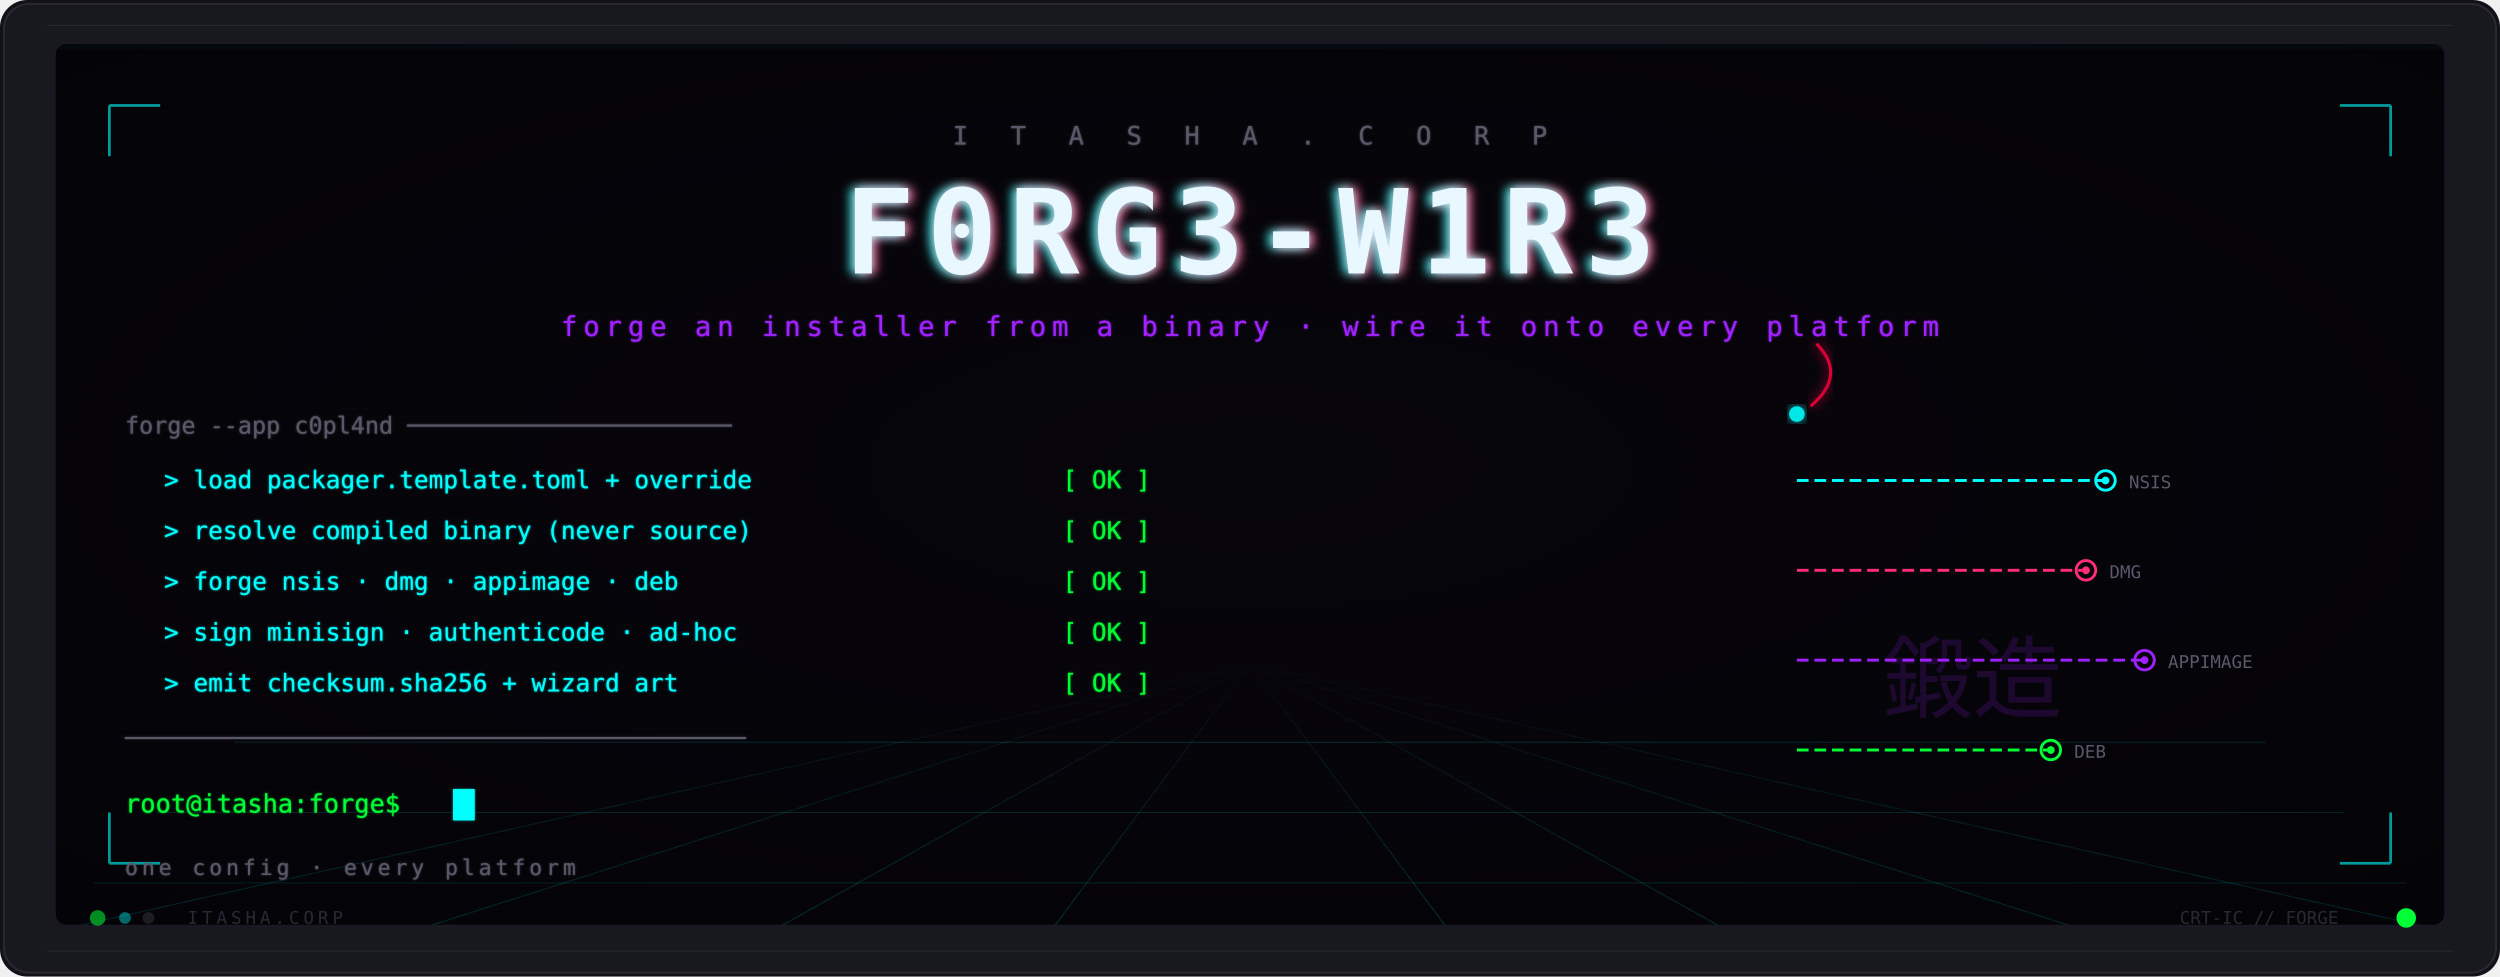
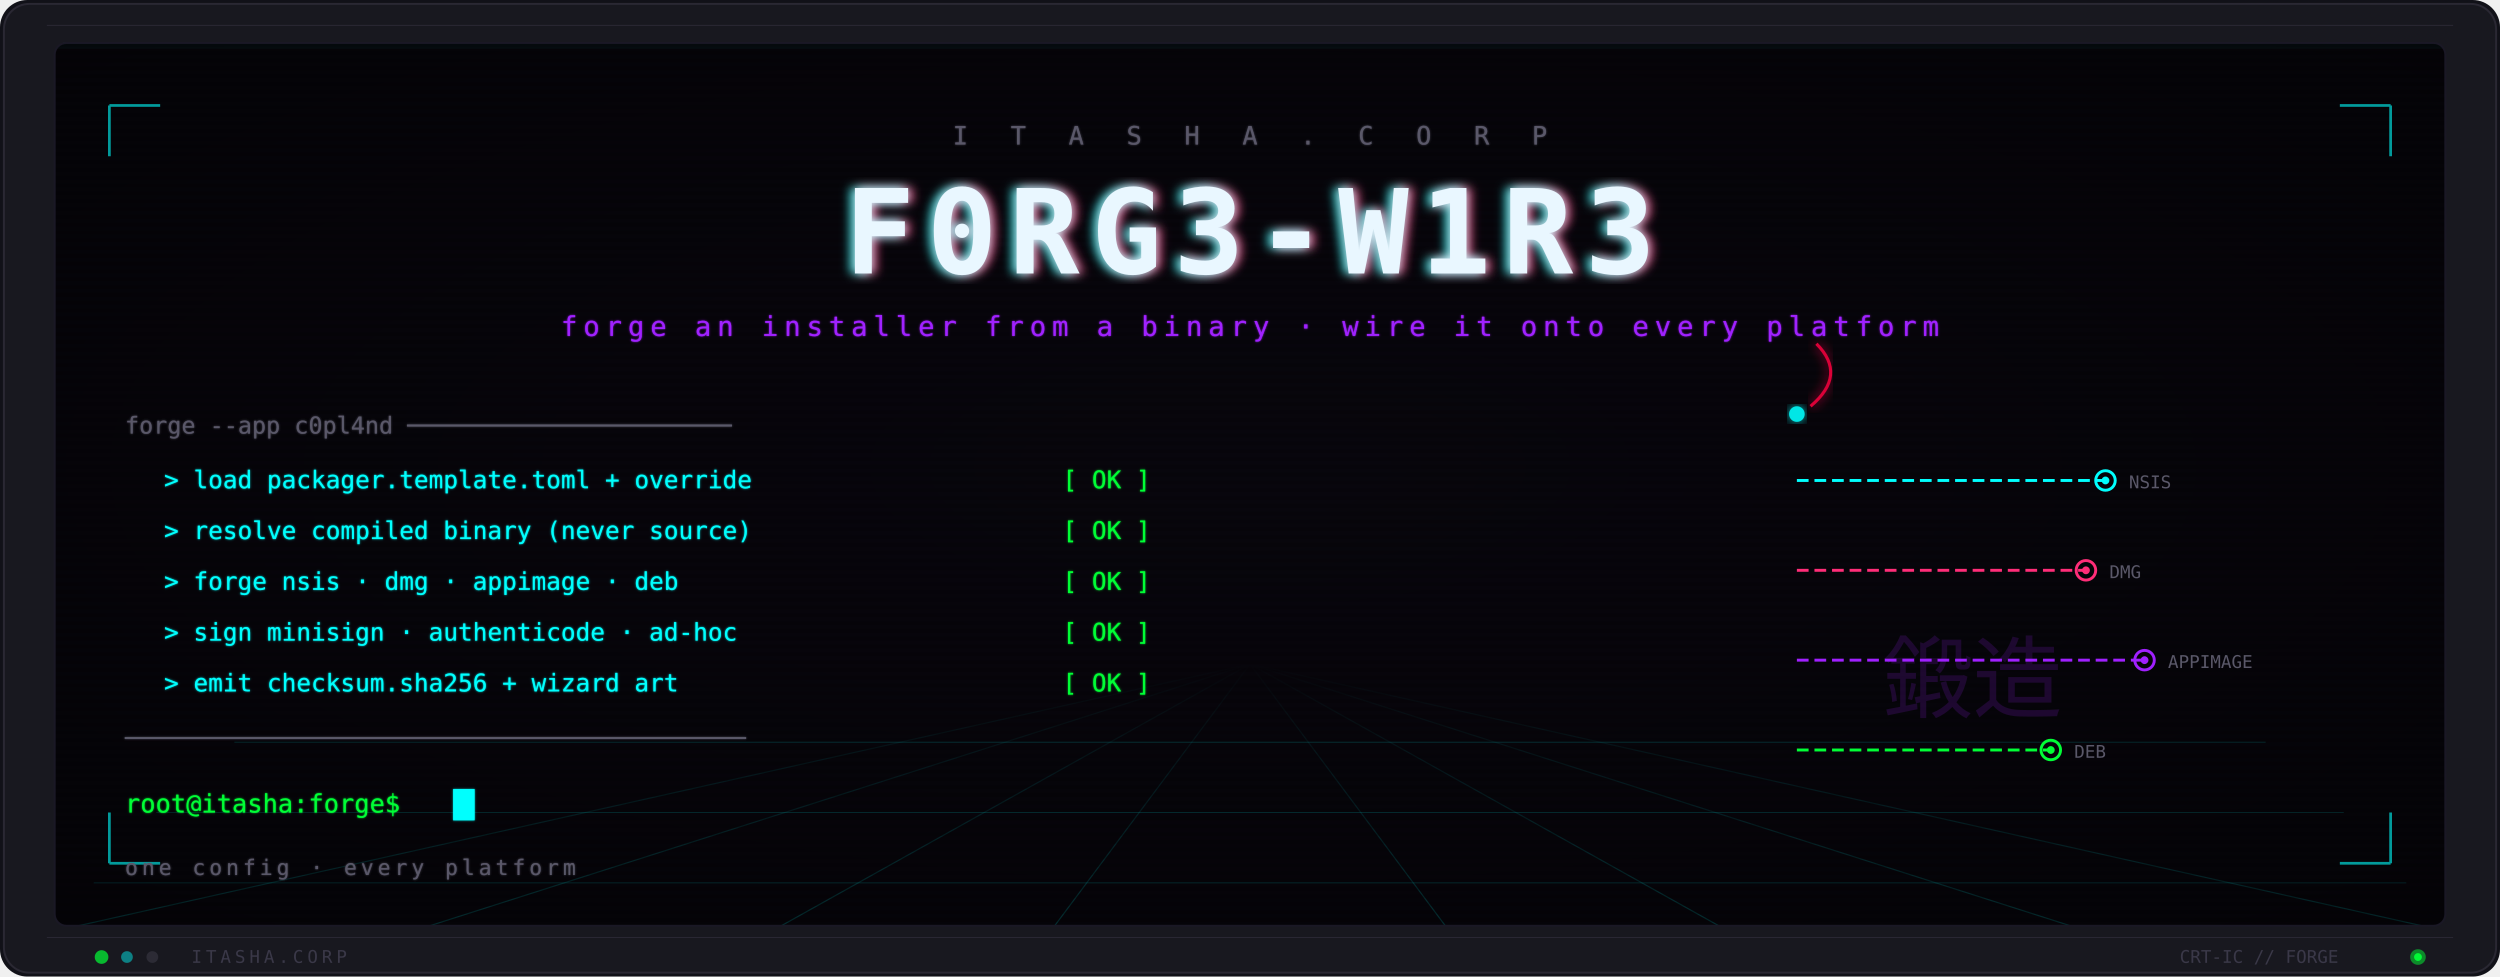
<svg xmlns="http://www.w3.org/2000/svg" viewBox="0 0 1280 500" width="1280" height="500" role="img" aria-label="F0RG3-W1R3 — forge an installer from a binary, wire it onto every platform">
  <defs>
    <pattern id="scan" patternUnits="userSpaceOnUse" width="1280" height="4">
      <rect width="1280" height="2" fill="transparent" />
      <rect y="2" width="1280" height="2" fill="rgba(0,0,0,0.16)" />
    </pattern>
    <radialGradient id="vig" cx="50%" cy="48%" r="72%">
      <stop offset="0%" stop-color="transparent" />
      <stop offset="100%" stop-color="rgba(0,0,0,0.46)" />
    </radialGradient>
    <linearGradient id="grid" x1="0" y1="0" x2="0" y2="1">
      <stop offset="0%" stop-color="#00fffe" stop-opacity="0" />
      <stop offset="100%" stop-color="#00fffe" stop-opacity="0.5" />
    </linearGradient>
    <filter id="phos">
      <feGaussianBlur in="SourceGraphic" stdDeviation="0.7" result="b" />
      <feMerge>
        <feMergeNode in="b" />
        <feMergeNode in="SourceGraphic" />
      </feMerge>
    </filter>
    <filter id="soft">
      <feGaussianBlur stdDeviation="2.4" />
    </filter>
    <filter id="glow">
      <feGaussianBlur stdDeviation="2.6" result="b" />
      <feMerge>
        <feMergeNode in="b" />
        <feMergeNode in="SourceGraphic" />
      </feMerge>
    </filter>
    <clipPath id="sc">
      <rect x="28" y="22" width="1224" height="452" rx="6" />
    </clipPath>
  </defs>
  <style>
    text { font-family: 'SF Mono','Fira Code','Cascadia Code','JetBrains Mono',Consolas,monospace; }
    @keyframes sweep { 0% { transform: translateY(0); } 100% { transform: translateY(452px); } }
    @keyframes flicker { 0%,96%,100% { opacity: 1; } 97% { opacity: 0.97; } 98% { opacity: 0.995; } }
    @keyframes bootReveal { 0% { opacity: 0; } 100% { opacity: 0.92; } }
    @keyframes curBlink { 0%,50% { opacity: 1; } 51%,100% { opacity: 0; } }
    @keyframes heartbeat { 0%,100% { r: 4; opacity: 0.55; } 15% { r: 5; opacity: 0.95; } 30% { r: 4; opacity: 0.55; } 50% { r: 4.4; opacity: 0.8; } }
    @keyframes edgeGlow { 0% { stroke-dashoffset: 3340; } 100% { stroke-dashoffset: 0; } }
    @keyframes phosphorBloom { 0%,100% { opacity: 0; } 50% { opacity: 0.02; } }
    @keyframes signalPulse { 0% { stroke-dashoffset: 18; opacity: 0.85; } 100% { stroke-dashoffset: 0; opacity: 0.3; } }
    @keyframes nodeBlink { 0%,100% { opacity: 0.9; } 50% { opacity: 0.35; } }
    @media (prefers-reduced-motion: reduce) { * { animation: none !important; } }
  </style>
  <rect x="0" y="0" width="1280" height="500" rx="14" fill="#111118" />
  <rect x="2" y="2" width="1276" height="496" rx="13" fill="#18181f" stroke="#2a2833" stroke-width="1" />
  <line x1="24" y1="13" x2="1256" y2="13" stroke="#2a2833" stroke-width="0.5" />
-   <line x1="24" y1="487" x2="1256" y2="487" stroke="#2a2833" stroke-width="0.5" />
+   <line x1="24" y1="480" x2="1256" y2="480" stroke="#2a2833" stroke-width="0.5" />
  <rect x="28" y="22" width="1224" height="452" rx="6" fill="#08060d" />
  <g clip-path="url(#sc)">
    <g stroke="url(#grid)" stroke-width="0.6" opacity="0.5">
      <line x1="640" y1="340" x2="40" y2="474" />
      <line x1="640" y1="340" x2="220" y2="474" />
      <line x1="640" y1="340" x2="400" y2="474" />
      <line x1="640" y1="340" x2="540" y2="474" />
      <line x1="640" y1="340" x2="640" y2="474" />
      <line x1="640" y1="340" x2="740" y2="474" />
      <line x1="640" y1="340" x2="880" y2="474" />
      <line x1="640" y1="340" x2="1060" y2="474" />
      <line x1="640" y1="340" x2="1240" y2="474" />
    </g>
    <g stroke="#00fffe" stroke-width="0.5" opacity="0.22">
      <line x1="120" y1="380" x2="1160" y2="380" />
      <line x1="80" y1="416" x2="1200" y2="416" />
      <line x1="48" y1="452" x2="1232" y2="452" />
    </g>
    <rect x="28" y="22" width="1224" height="3" fill="#00fffe" opacity="0.05" style="animation: sweep 9s linear infinite;" />
    <rect x="28" y="22" width="1224" height="452" fill="#ffffff" opacity="0" style="animation: phosphorBloom 8s ease-in-out infinite;" />
  </g>
  <rect x="28" y="22" width="1224" height="452" rx="6" fill="url(#scan)" />
  <rect x="28" y="22" width="1224" height="452" rx="6" fill="url(#vig)" />
  <rect x="28" y="22" width="1224" height="452" rx="6" fill="none" stroke="#00fffe" stroke-width="1" opacity="0.07" stroke-dasharray="22,3318" style="animation: edgeGlow 11s linear infinite;" />
  <rect x="28" y="22" width="1224" height="452" rx="6" fill="none" stroke="#1a1825" />
  <g stroke="#00fffe" stroke-width="1.4" fill="none" opacity="0.6">
    <path d="M56 54 h26 M56 54 v26" />
    <path d="M1224 54 h-26 M1224 54 v26" />
    <path d="M56 442 h26 M56 442 v-26" />
    <path d="M1224 442 h-26 M1224 442 v-26" />
  </g>
  <g style="animation: flicker 7s infinite;">
    <text x="640" y="74" text-anchor="middle" font-size="13" fill="#5a5869" letter-spacing="7" filter="url(#phos)">I T A S H A . C O R P</text>
    <g font-size="60" font-weight="bold" letter-spacing="6" text-anchor="middle">
      <text x="643" y="140" fill="#ff2d78" opacity="0.55" filter="url(#soft)">F0RG3-W1R3</text>
      <text x="637" y="140" fill="#00fffe" opacity="0.55" filter="url(#soft)">F0RG3-W1R3</text>
      <text x="640" y="140" fill="#e9f7ff" filter="url(#glow)">F0RG3-W1R3</text>
    </g>
    <text x="640" y="172" text-anchor="middle" font-size="14" fill="#a020ff" letter-spacing="3" filter="url(#phos)">forge an installer from a binary · wire it onto every platform</text>
    <g filter="url(#phos)">
      <text x="64" y="222" font-size="12" fill="#5a5869">forge --app c0pl4nd ───────────────────────</text>
      <text x="84" y="250" font-size="12.5" fill="#00fffe" style="animation: bootReveal 0.35s ease-out 0.2s both;">&gt; load packager.template.toml + override</text>
      <text x="544" y="250" font-size="12.5" fill="#01fe36" style="animation: bootReveal 0.35s ease-out 0.2s both;">[ OK ]</text>
      <text x="84" y="276" font-size="12.5" fill="#00fffe" style="animation: bootReveal 0.35s ease-out 0.5s both;">&gt; resolve compiled binary (never source)</text>
      <text x="544" y="276" font-size="12.5" fill="#01fe36" style="animation: bootReveal 0.35s ease-out 0.5s both;">[ OK ]</text>
      <text x="84" y="302" font-size="12.5" fill="#00fffe" style="animation: bootReveal 0.35s ease-out 0.8s both;">&gt; forge  nsis · dmg · appimage · deb</text>
      <text x="544" y="302" font-size="12.5" fill="#01fe36" style="animation: bootReveal 0.35s ease-out 0.8s both;">[ OK ]</text>
      <text x="84" y="328" font-size="12.5" fill="#00fffe" style="animation: bootReveal 0.35s ease-out 1.1s both;">&gt; sign  minisign · authenticode · ad-hoc</text>
      <text x="544" y="328" font-size="12.5" fill="#01fe36" style="animation: bootReveal 0.35s ease-out 1.1s both;">[ OK ]</text>
      <text x="84" y="354" font-size="12.5" fill="#00fffe" style="animation: bootReveal 0.35s ease-out 1.4s both;">&gt; emit  checksum.sha256 + wizard art</text>
      <text x="544" y="354" font-size="12.5" fill="#01fe36" style="animation: bootReveal 0.35s ease-out 1.4s both;">[ OK ]</text>
      <text x="64" y="382" font-size="12" fill="#5a5869">────────────────────────────────────────────</text>
      <text x="64" y="416" font-size="13" fill="#01fe36">root@itasha:forge$</text>
      <rect x="232" y="404" width="11" height="16" fill="#00fffe" style="animation: curBlink 1.1s step-end infinite;" />
      <text x="64" y="448" font-size="11" fill="#5a5869" letter-spacing="2">one config · every platform</text>
    </g>
    <g transform="translate(872, 206)">
      <text x="92" y="158" fill="#a020ff" font-size="46" opacity="0.16" font-family="'Noto Sans JP','Yu Gothic',sans-serif">鍛造</text>
      <line x1="48" y1="6" x2="48" y2="196" stroke="#00fffe" stroke-width="2.4" filter="url(#glow)" />
      <circle cx="48" cy="6" r="4" fill="#00fffe" opacity="0.9" filter="url(#glow)" />
      <path d="M55 2 Q74 -14 58 -30" fill="none" stroke="#ff0040" stroke-width="1.6" opacity="0.85" filter="url(#glow)" />
      <g>
        <line x1="48" y1="40" x2="206" y2="40" stroke="#00fffe" stroke-width="1.5" stroke-dasharray="6,3" style="animation: signalPulse 1.6s linear infinite;" />
        <circle cx="206" cy="40" r="5" fill="none" stroke="#00fffe" stroke-width="1.5" style="animation: nodeBlink 2s ease-in-out infinite;" />
        <circle cx="206" cy="40" r="2" fill="#00fffe" style="animation: nodeBlink 2s ease-in-out infinite;" />
        <text x="218" y="44" fill="#5a5869" font-size="9">NSIS</text>
      </g>
      <g>
        <line x1="48" y1="86" x2="196" y2="86" stroke="#ff2d78" stroke-width="1.5" stroke-dasharray="6,3" style="animation: signalPulse 2s linear infinite;" />
        <circle cx="196" cy="86" r="5" fill="none" stroke="#ff2d78" stroke-width="1.5" style="animation: nodeBlink 2s ease-in-out 0.4s infinite;" />
        <circle cx="196" cy="86" r="2" fill="#ff2d78" style="animation: nodeBlink 2s ease-in-out 0.4s infinite;" />
        <text x="208" y="90" fill="#5a5869" font-size="9">DMG</text>
      </g>
      <g>
        <line x1="48" y1="132" x2="226" y2="132" stroke="#a020ff" stroke-width="1.5" stroke-dasharray="6,3" style="animation: signalPulse 2.4s linear infinite;" />
        <circle cx="226" cy="132" r="5" fill="none" stroke="#a020ff" stroke-width="1.5" style="animation: nodeBlink 2s ease-in-out 0.8s infinite;" />
        <circle cx="226" cy="132" r="2" fill="#a020ff" style="animation: nodeBlink 2s ease-in-out 0.8s infinite;" />
        <text x="238" y="136" fill="#5a5869" font-size="9">APPIMAGE</text>
      </g>
      <g>
        <line x1="48" y1="178" x2="178" y2="178" stroke="#01fe36" stroke-width="1.5" stroke-dasharray="6,3" style="animation: signalPulse 2.8s linear infinite;" />
        <circle cx="178" cy="178" r="5" fill="none" stroke="#01fe36" stroke-width="1.5" style="animation: nodeBlink 2s ease-in-out 1.2s infinite;" />
        <circle cx="178" cy="178" r="2" fill="#01fe36" style="animation: nodeBlink 2s ease-in-out 1.2s infinite;" />
        <text x="190" y="182" fill="#5a5869" font-size="9">DEB</text>
      </g>
    </g>
  </g>
-   <circle cx="50" cy="470" r="4" fill="#01fe36" opacity="0.55" style="animation: heartbeat 2.4s ease-in-out infinite;" />
-   <circle cx="64" cy="470" r="3" fill="#00fffe" opacity="0.4" />
-   <circle cx="76" cy="470" r="3" fill="#5a5869" opacity="0.3" />
-   <text x="96" y="473" font-size="9" fill="#2a2833" letter-spacing="2">ITASHA.CORP</text>
-   <text x="1116" y="473" font-size="9" fill="#2a2833">CRT-IC // FORGE</text>
-   <circle cx="1232" cy="470" r="5" fill="#01fe36" style="animation: heartbeat 2.4s ease-in-out infinite;" />
+   <g transform="translate(0,16)">
+     <circle cx="52" cy="474" r="3.5" fill="#01fe36" opacity="0.7" style="animation: heartbeat 2.4s ease-in-out infinite;" />
+     <circle cx="65" cy="474" r="3" fill="#00fffe" opacity="0.45" />
+     <circle cx="78" cy="474" r="3" fill="#5a5869" opacity="0.3" />
+     <text x="98" y="477" font-size="9" fill="#3a3848" letter-spacing="2">ITASHA.CORP</text>
+     <text x="1116" y="477" font-size="9" fill="#3a3848">CRT-IC // FORGE</text>
+     <circle cx="1238" cy="474" r="4" fill="#01fe36" opacity="0.5" />
+     <circle cx="1238" cy="474" r="2" fill="#01fe36" opacity="0.95" style="animation: heartbeat 2.4s ease-in-out infinite;" />
+   </g>
</svg>
